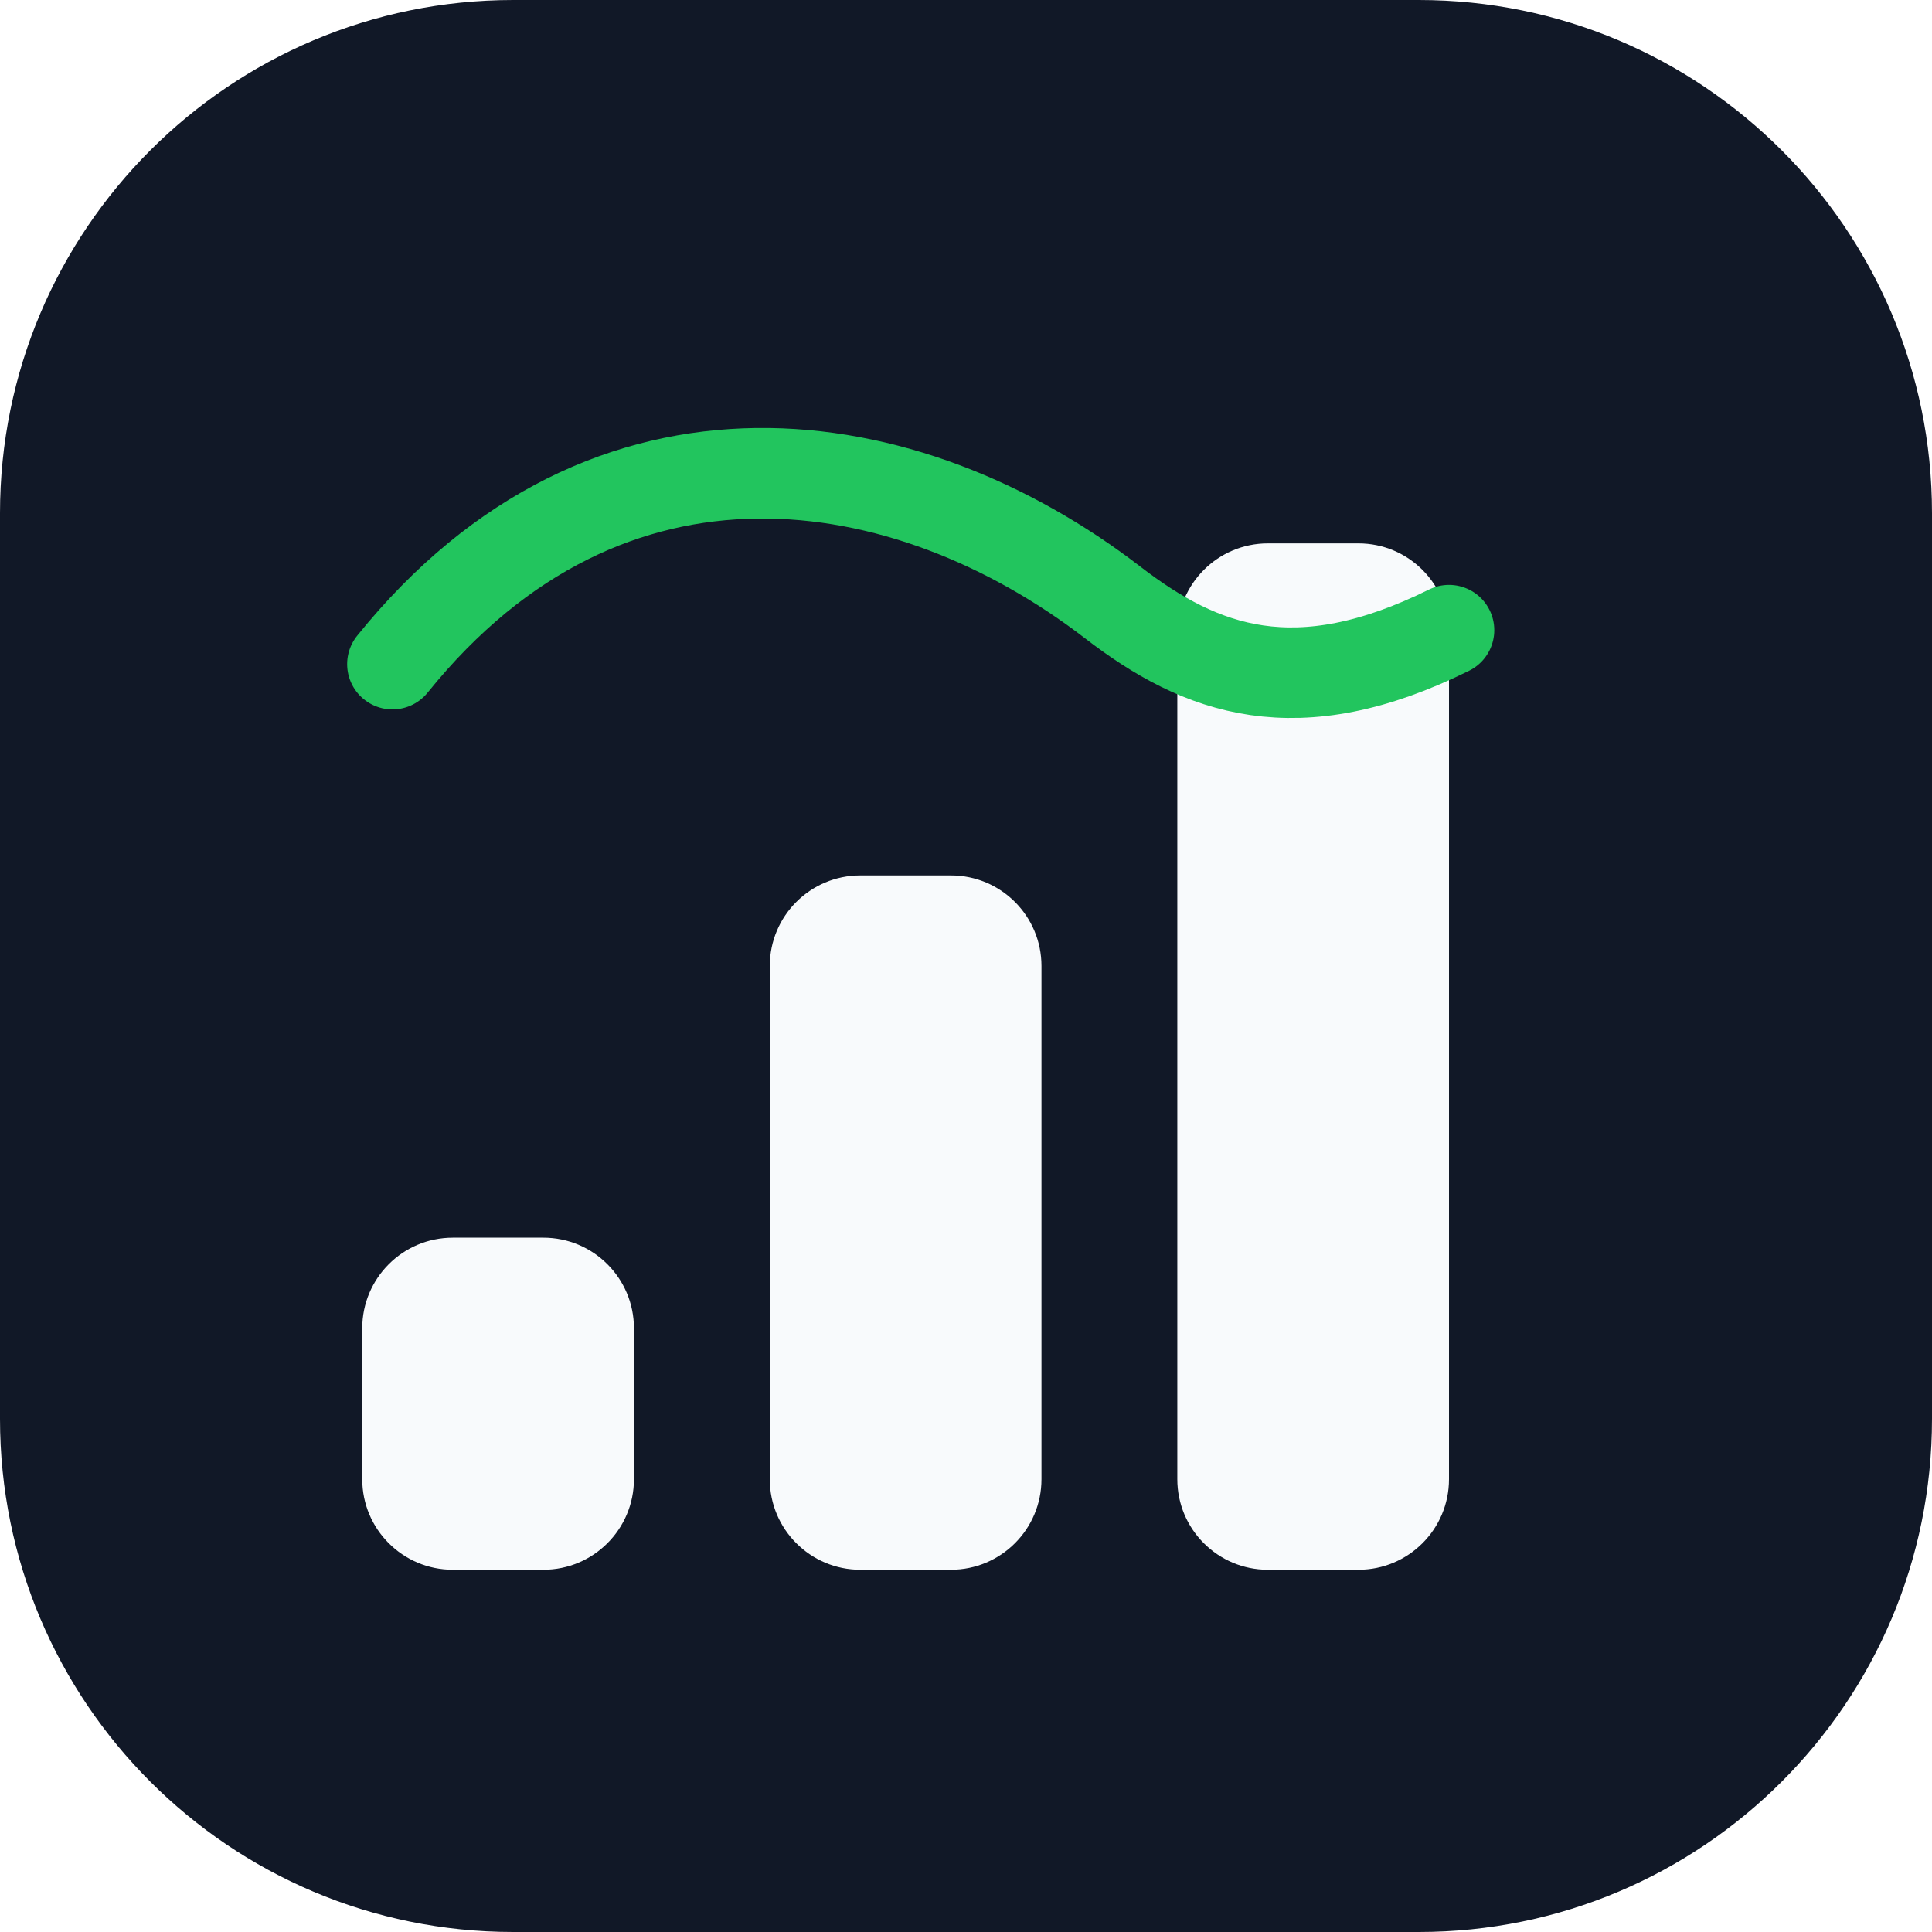
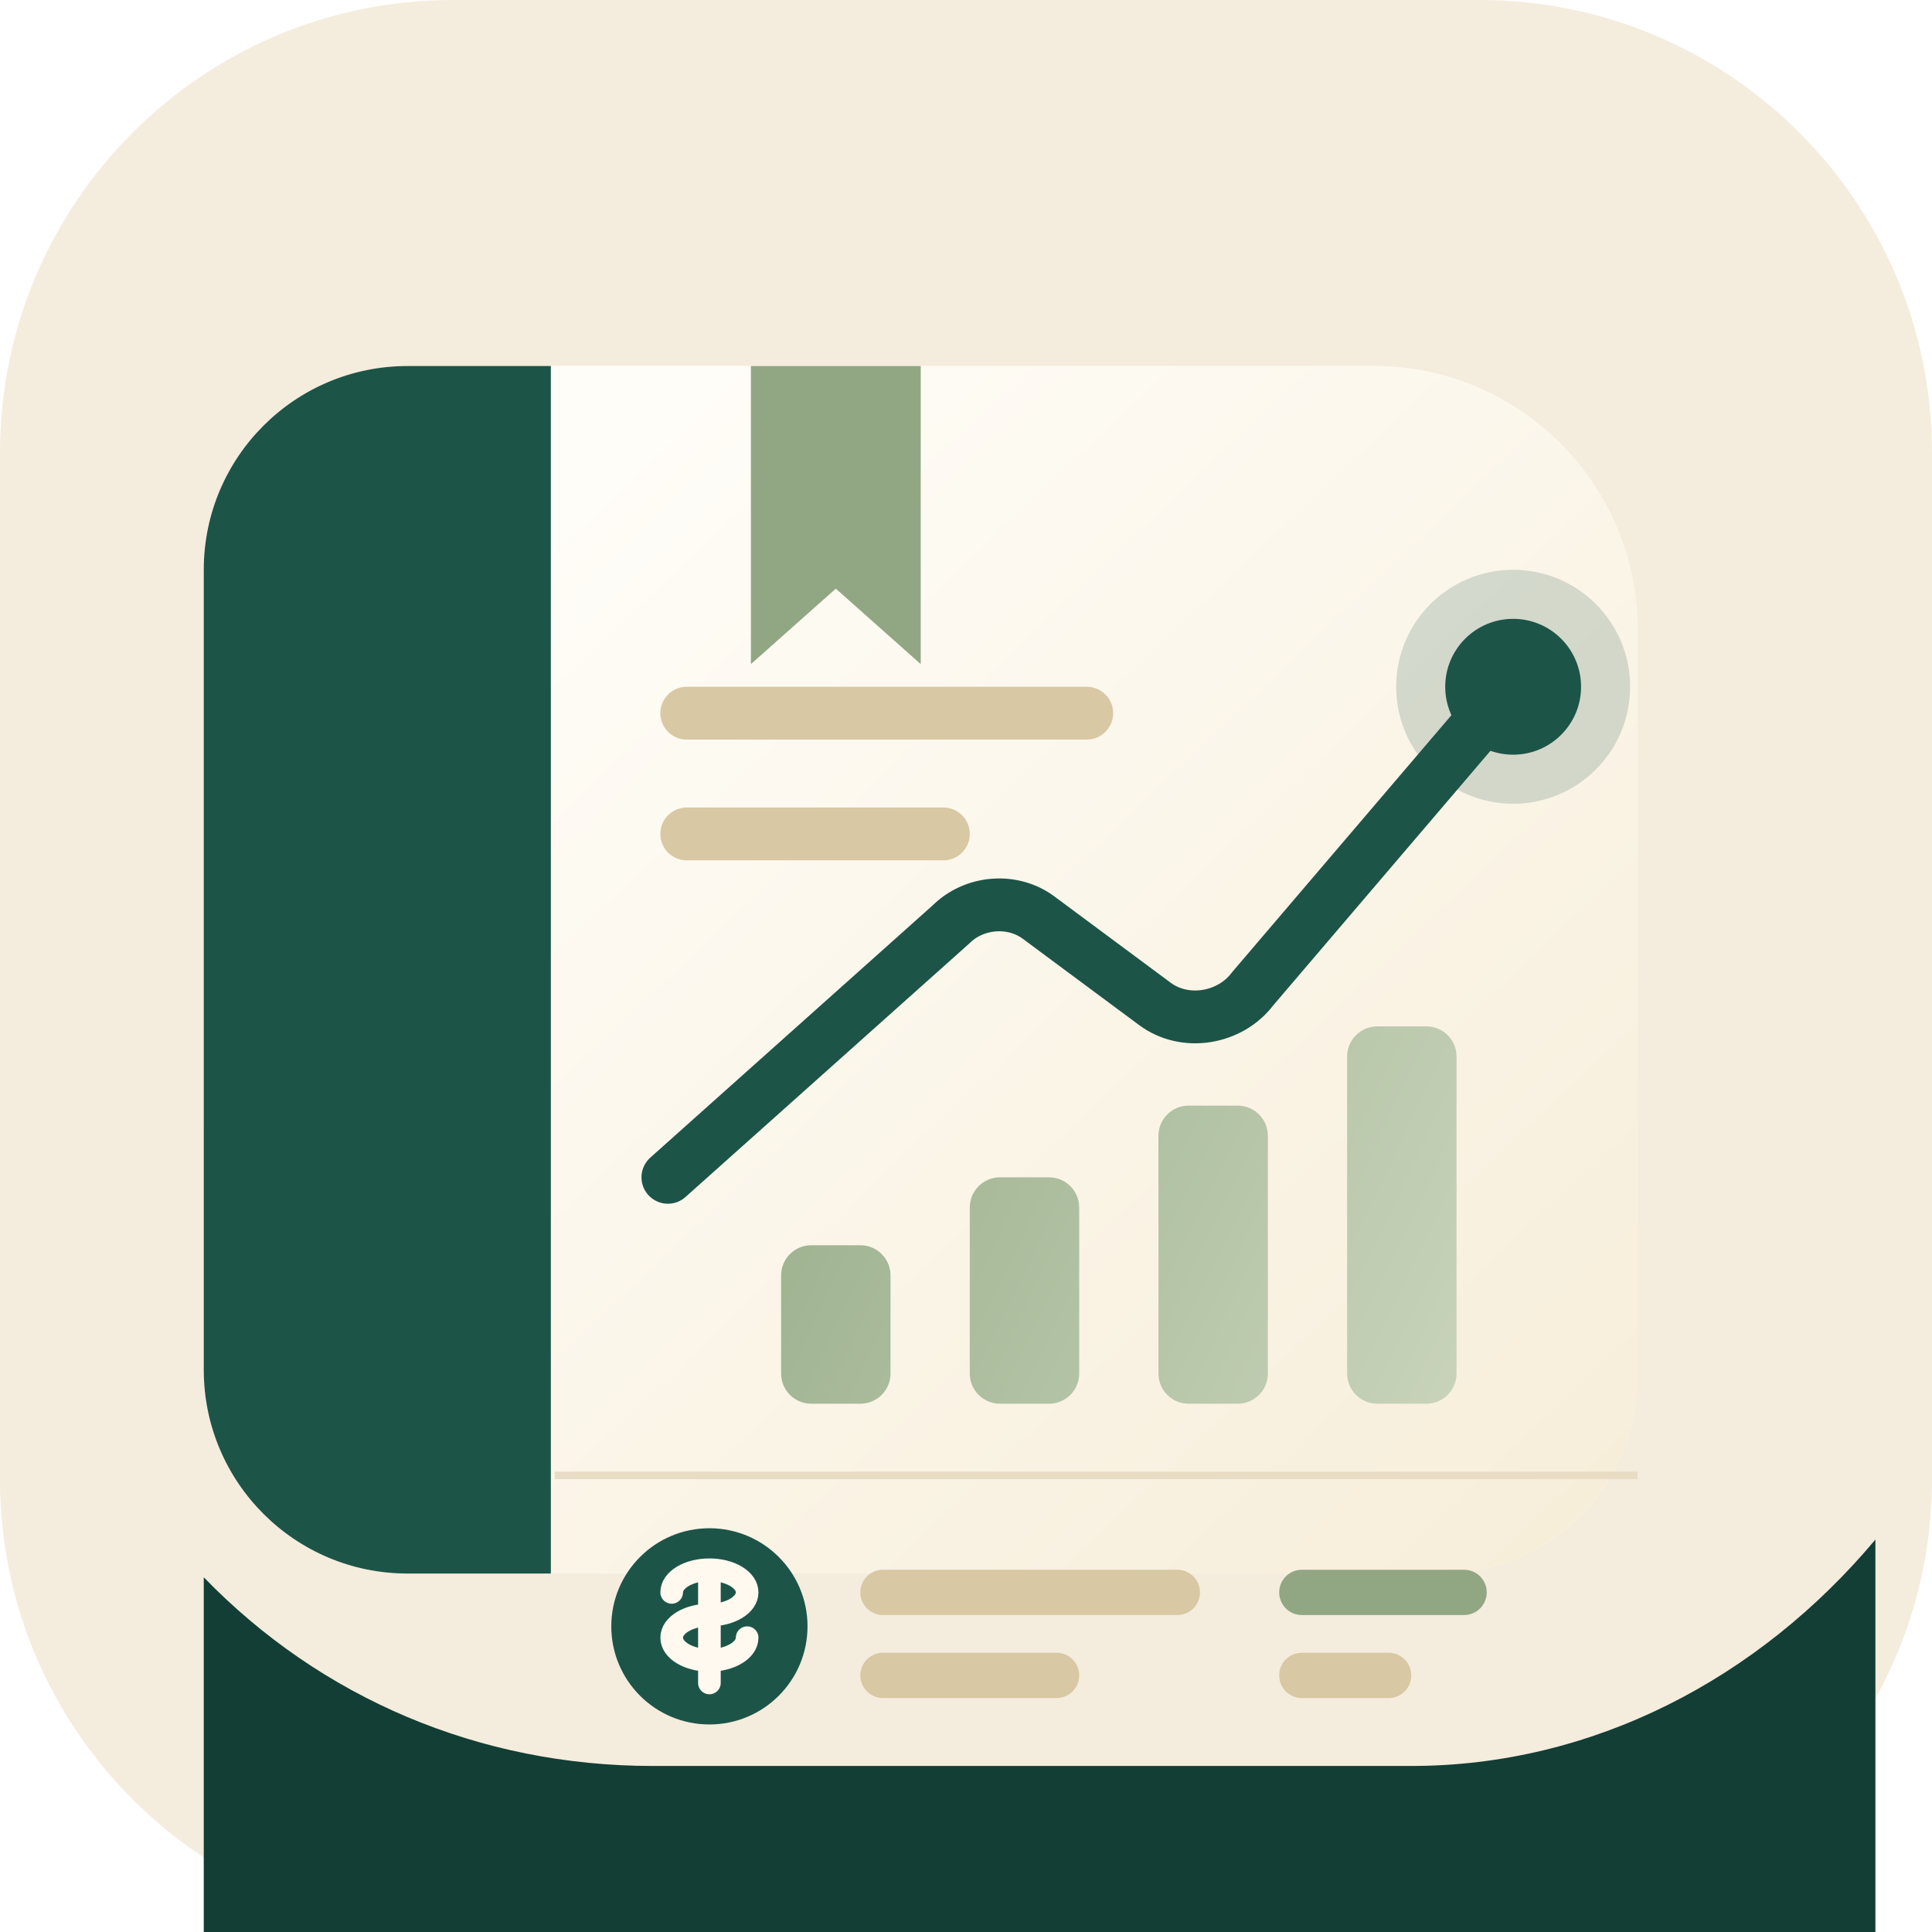
- <svg xmlns="http://www.w3.org/2000/svg" width="256" height="256" viewBox="0 0 256 256" fill="none">
-   <rect width="256" height="256" rx="68" fill="#111827" />
-   <rect x="48" y="164" width="36" height="44" rx="12" fill="#F8FAFC" />
-   <rect x="102" y="116" width="36" height="92" rx="12" fill="#F8FAFC" />
-   <rect x="156" y="72" width="36" height="136" rx="12" fill="#F8FAFC" />
-   <path d="M52 88C80.7 52.4 120.2 58.9 147.4 79.8C159.2 88.9 171.8 93.5 192 83.5" stroke="#22C55E" stroke-width="12" stroke-linecap="round" />
+ <svg xmlns="http://www.w3.org/2000/svg" width="512" height="512" viewBox="0 0 512 512" fill="none">
+   <rect width="512" height="512" rx="120" fill="#F4ECDD" />
+   <path d="M54 418C85 450 127 468 173 468H374C422 468 466 445 497 408V512H54V418Z" fill="#123E35" />
+   <path d="M54 151C54 121.176 78.177 97 108 97H364C402.66 97 434 128.34 434 167V365C434 393.719 410.719 417 382 417H176C108.621 417 54 362.379 54 295V151Z" fill="#FFF9F0" />
+   <path d="M54 151C54 121.176 78.177 97 108 97H146V417H108C78.177 417 54 392.823 54 363V151Z" fill="#1D5448" />
+   <path d="M146 97H364C402.66 97 434 128.34 434 167V365C434 393.719 410.719 417 382 417H146V97Z" fill="url(#paperGlow)" />
+   <path d="M199 97H244V176L221.5 156L199 176V97Z" fill="#91A783" />
+   <rect x="175" y="182" width="120" height="14" rx="7" fill="#D8C8A3" />
+   <rect x="175" y="214" width="82" height="14" rx="7" fill="#D8C8A3" />
+   <path d="M177 312L252 245C258 239 268 238 275 243L306 266C314 272 326 270 332 262L396 187" stroke="#1D5448" stroke-width="14" stroke-linecap="round" stroke-linejoin="round" />
+   <circle cx="401" cy="182" r="18" fill="#1D5448" />
+   <circle cx="401" cy="182" r="31" fill="#1D5448" fill-opacity="0.18" />
+   <rect x="207" y="330" width="29" height="42" rx="8" fill="url(#barFill)" />
+   <rect x="257" y="312" width="29" height="60" rx="8" fill="url(#barFill)" />
+   <rect x="307" y="293" width="29" height="79" rx="8" fill="url(#barFill)" />
+   <rect x="357" y="272" width="29" height="100" rx="8" fill="url(#barFill)" />
+   <path d="M147 391H434" stroke="#E8DCC4" stroke-width="2" />
+   <circle cx="188" cy="431" r="26" fill="#1D5448" />
+   <path d="M188 416V446M178 422C178 418.686 182.477 416 188 416C193.523 416 198 418.686 198 422C198 425.314 193.523 428 188 428C182.477 428 178 430.686 178 434C178 437.314 182.477 440 188 440C193.523 440 198 437.314 198 434" stroke="#FFF9F0" stroke-width="6" stroke-linecap="round" stroke-linejoin="round" />
+   <rect x="228" y="416" width="90" height="12" rx="6" fill="#D8C8A3" />
+   <rect x="228" y="438" width="58" height="12" rx="6" fill="#D8C8A3" />
+   <rect x="339" y="416" width="55" height="12" rx="6" fill="#91A783" />
+   <rect x="339" y="438" width="35" height="12" rx="6" fill="#D8C8A3" />
+   <defs>
+     <linearGradient id="paperGlow" x1="165" y1="112" x2="429" y2="390" gradientUnits="userSpaceOnUse">
+       <stop stop-color="#FFFDF8" />
+       <stop offset="1" stop-color="#F7EEDA" />
+     </linearGradient>
+     <linearGradient id="barFill" x1="221.5" y1="293" x2="385" y2="372" gradientUnits="userSpaceOnUse">
+       <stop stop-color="#9FB391" />
+       <stop offset="1" stop-color="#C8D3BA" />
+     </linearGradient>
+   </defs>
</svg>
